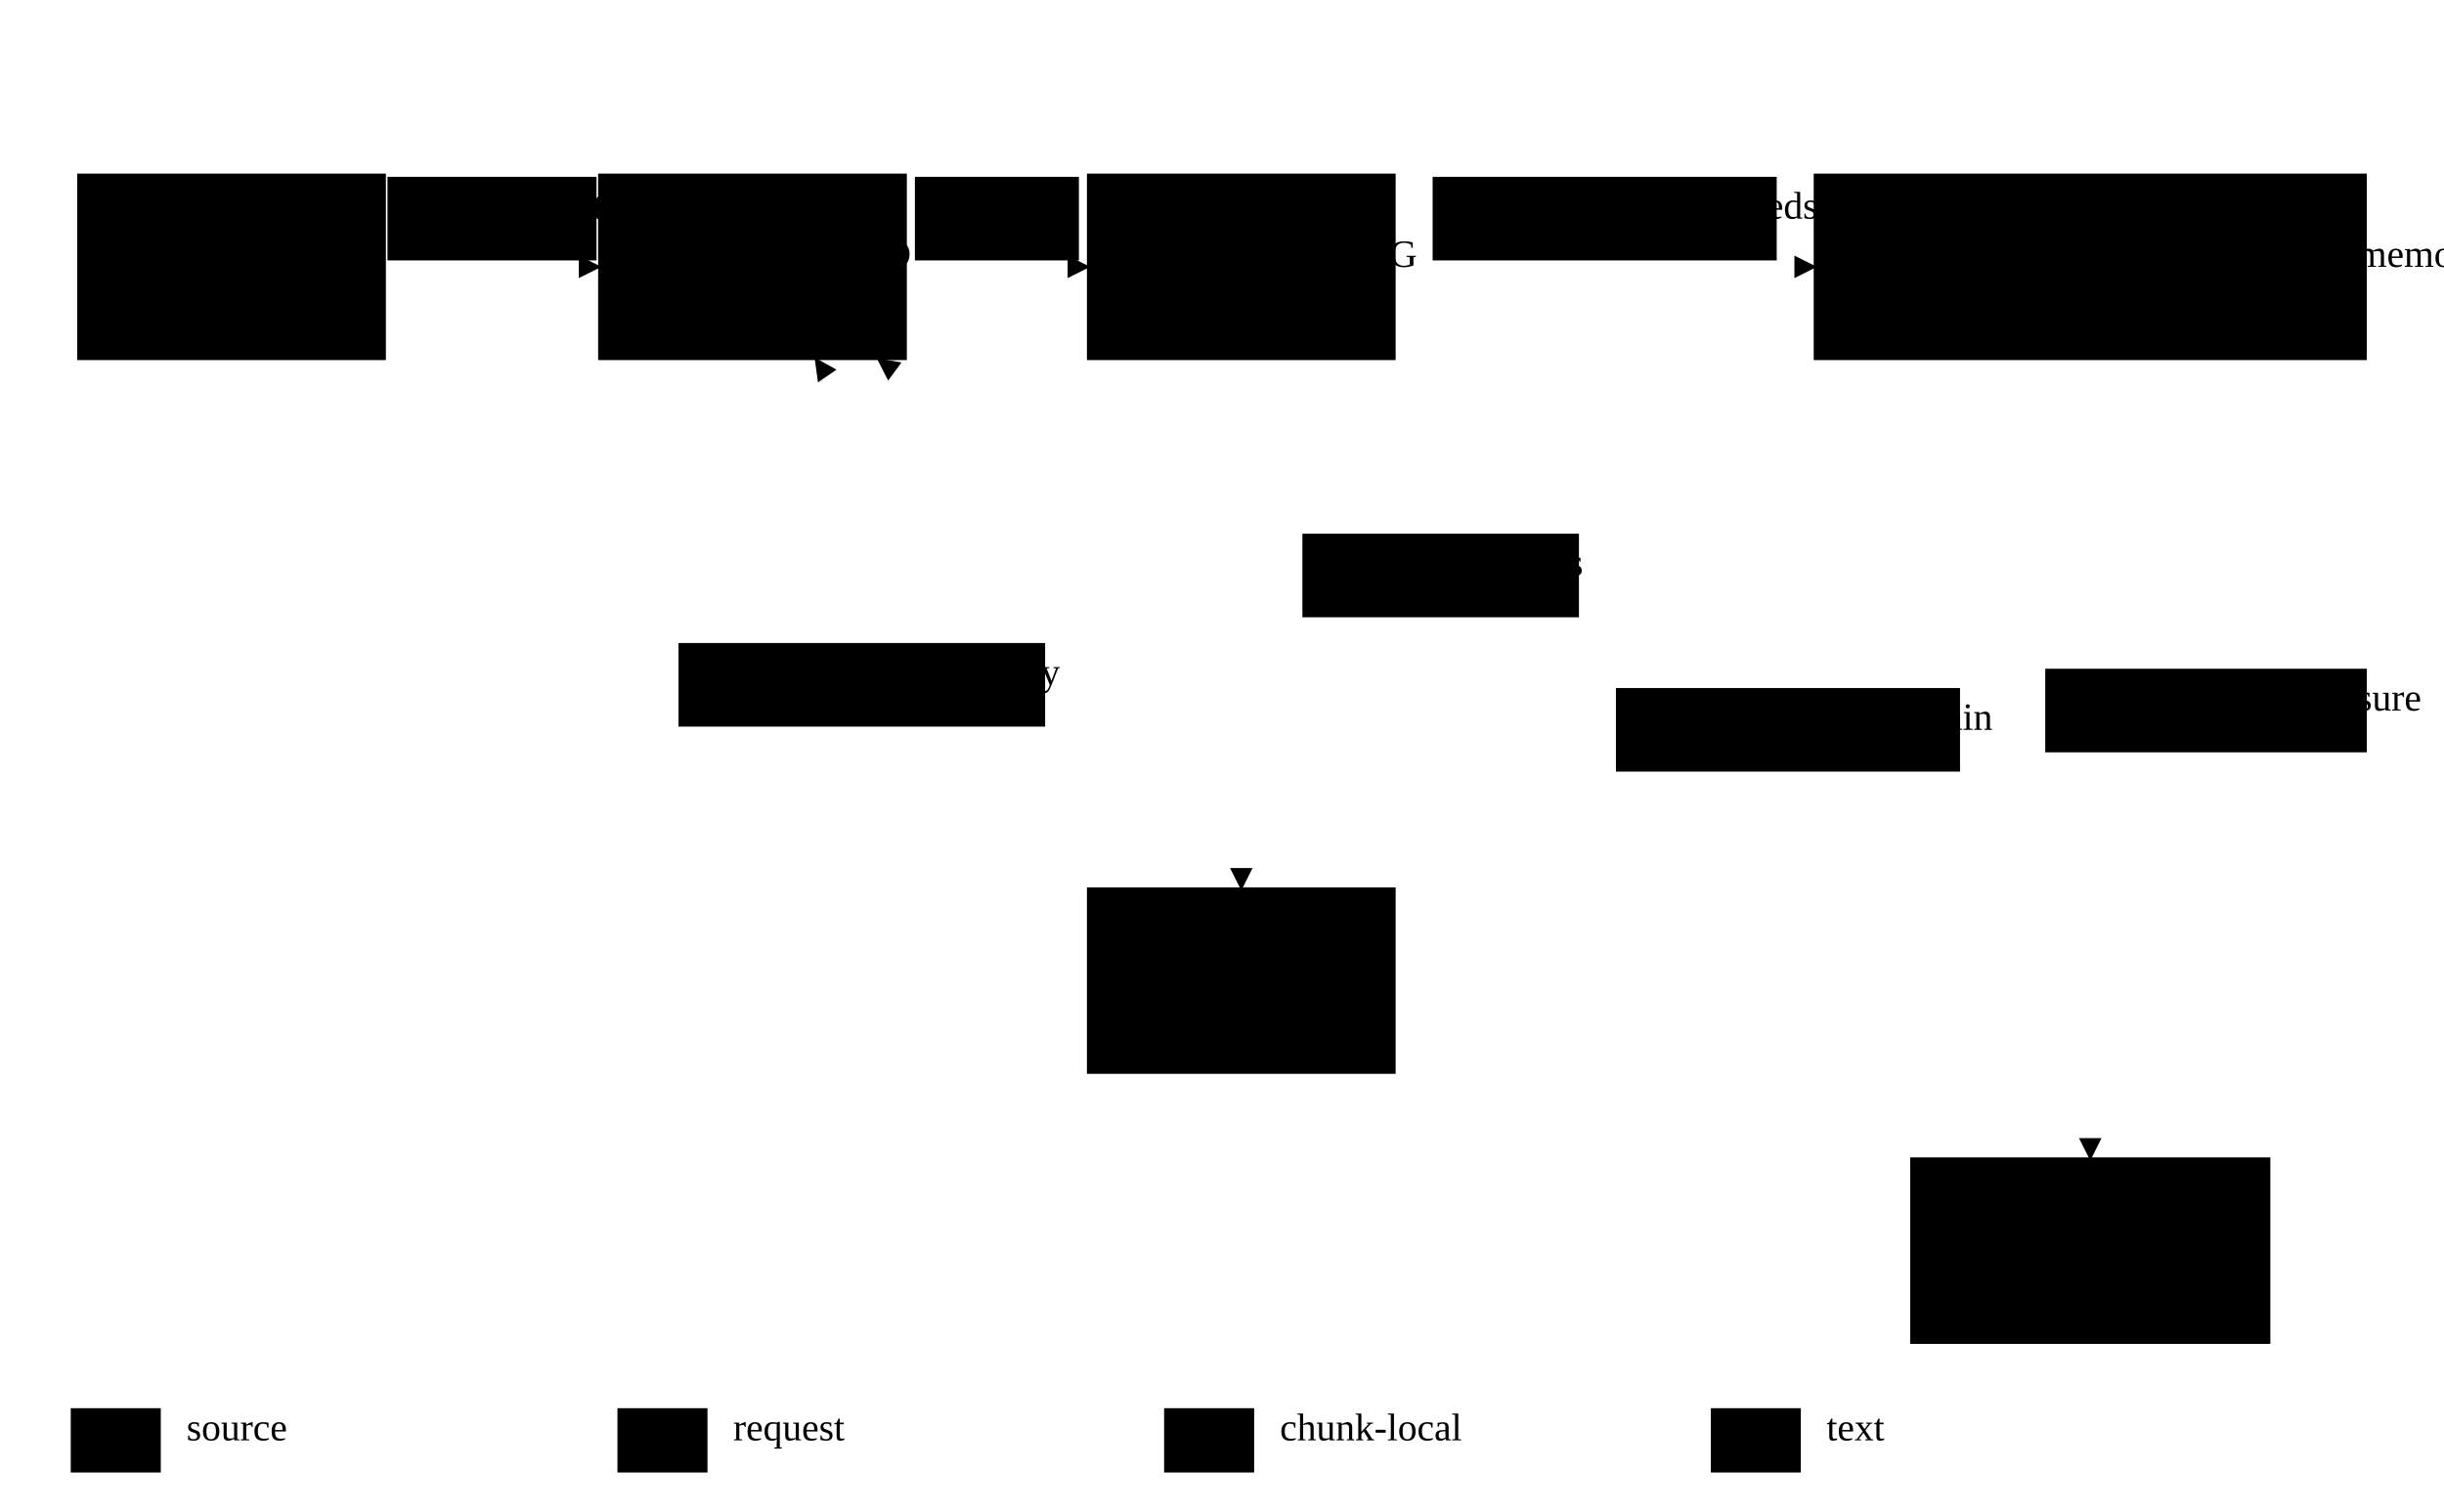
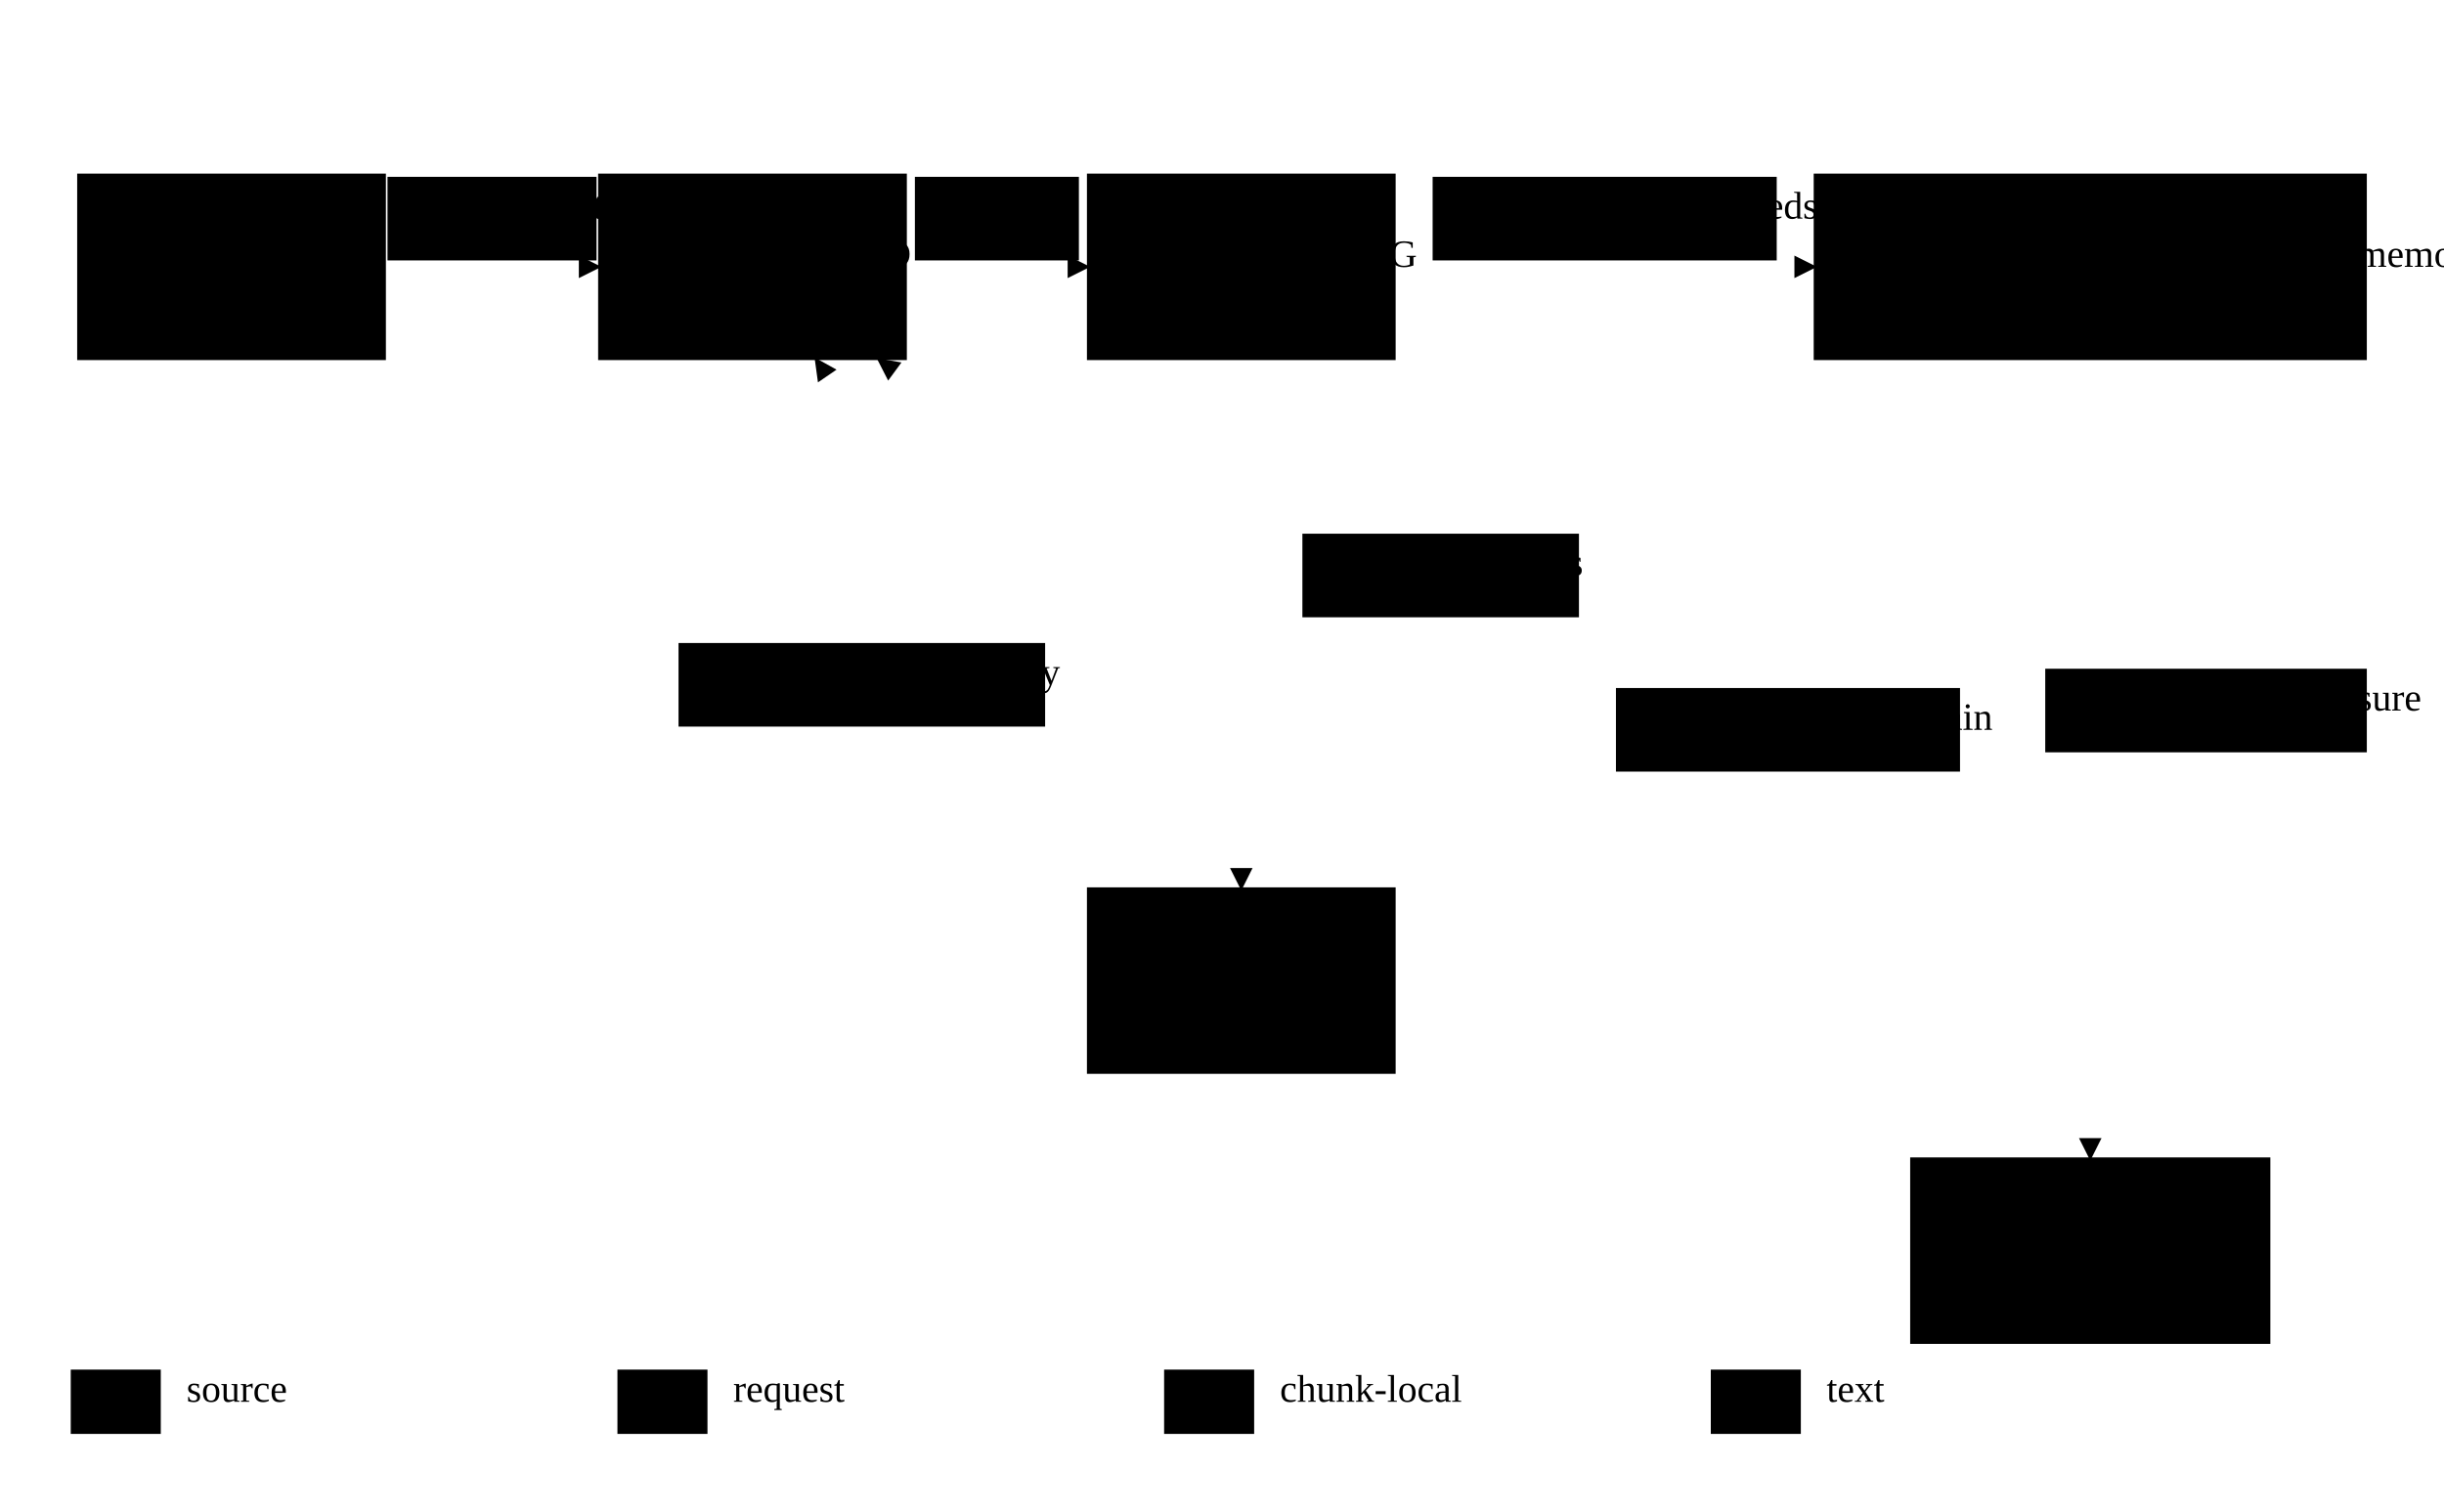
<svg xmlns="http://www.w3.org/2000/svg" aria-labelledby="system-memory-chunk-lifecycle-title system-memory-chunk-lifecycle-desc" class="zi-figure" role="img" viewBox="0 0 760 470">
  <defs>
    <marker id="system-memory-chunk-lifecycle-arrowhead" markerHeight="7" markerWidth="7" orient="auto-start-reverse" refX="6" refY="3.5" viewBox="0 0 7 7">
      <path class="zi-arrowhead" d="M 0 0 L 7 3.5 L 0 7 z" />
    </marker>
  </defs>
  <g aria-label="source" class="zi-role-source" data-non-color-cue="source label + neutral single border" data-semantic-role="source" id="system-memory-chunk-lifecycle-new">
    <rect height="58" width="96" x="24" y="54" />
    <text x="72.0" y="83.0">NEW</text>
  </g>
  <g aria-label="request" class="zi-role-request" data-non-color-cue="request label + double border" data-semantic-role="request" id="system-memory-chunk-lifecycle-queued">
    <rect height="58" width="96" x="186" y="54" />
    <rect class="zi-request-inner" height="50" width="88" x="190" y="58" />
    <text x="234.0" y="83.0">QUEUED</text>
  </g>
  <g aria-label="source" class="zi-role-source" data-non-color-cue="source label + neutral single border" data-semantic-role="source" id="system-memory-chunk-lifecycle-loading">
    <rect height="58" width="96" x="338" y="54" />
    <text x="386.0" y="83.0">LOADING</text>
  </g>
  <g aria-label="chunk-local" class="zi-role-chunk-local" data-non-color-cue="chunk-local label + dashed border" data-semantic-role="chunk-local" id="system-memory-chunk-lifecycle-ready">
    <rect height="58" width="172" x="564" y="54" />
    <text x="650.0" y="83.0">READY: system memory</text>
  </g>
  <g aria-label="source" class="zi-role-source" data-non-color-cue="source label + neutral single border" data-semantic-role="source" id="system-memory-chunk-lifecycle-failed">
    <rect height="58" width="96" x="338" y="276" />
    <text x="386.0" y="305.0">FAILED</text>
  </g>
  <g aria-label="source" class="zi-role-source" data-non-color-cue="source label + neutral single border" data-semantic-role="source" id="system-memory-chunk-lifecycle-evicted">
    <rect height="58" width="112" x="594" y="360" />
    <text x="650.0" y="389.0">EVICTED</text>
  </g>
  <g aria-label="text" class="zi-role-text" data-non-color-cue="text label" data-semantic-role="text" id="system-memory-chunk-lifecycle-request-new">
    <line class="zi-arrow-line" marker-end="url(#system-memory-chunk-lifecycle-arrowhead)" x1="120.0" x2="186.0" y1="83.0" y2="83.0" />
    <rect height="26" width="65" x="120.5" y="55.0" />
    <text x="153.0" y="68.0">request</text>
  </g>
  <g aria-label="text" class="zi-role-text" data-non-color-cue="text label" data-semantic-role="text" id="system-memory-chunk-lifecycle-drain-queue">
    <line class="zi-arrow-line" marker-end="url(#system-memory-chunk-lifecycle-arrowhead)" x1="282.0" x2="338.0" y1="83.0" y2="83.0" />
    <rect height="26" width="51" x="284.5" y="55.0" />
    <text x="310.0" y="68.0">drain</text>
  </g>
  <g aria-label="text" class="zi-role-text" data-non-color-cue="text label" data-semantic-role="text" id="system-memory-chunk-lifecycle-read-succeeds">
    <line class="zi-arrow-line" marker-end="url(#system-memory-chunk-lifecycle-arrowhead)" x1="434.0" x2="564.0" y1="83.0" y2="83.0" />
    <rect height="26" width="107" x="445.5" y="55.0" />
    <text x="499.0" y="68.0">read succeeds</text>
  </g>
  <g aria-label="text" class="zi-role-text" data-non-color-cue="text label" data-semantic-role="text" id="system-memory-chunk-lifecycle-read-fails">
    <line class="zi-arrow-line" marker-end="url(#system-memory-chunk-lifecycle-arrowhead)" x1="386.0" x2="386.0" y1="112.0" y2="276.0" />
    <rect height="26" width="86" x="405.0" y="166.0" />
    <text x="448.0" y="179.0">read fails</text>
  </g>
  <g aria-label="text" class="zi-role-text" data-non-color-cue="text label" data-semantic-role="text" id="system-memory-chunk-lifecycle-retry-failed">
    <line class="zi-arrow-line" marker-end="url(#system-memory-chunk-lifecycle-arrowhead)" x1="366.144" x2="253.856" y1="276.0" y2="112.0" />
    <rect height="26" width="114" x="211.0" y="200.0" />
    <text x="268.0" y="213.0">explicit retry</text>
  </g>
  <g aria-label="text" class="zi-role-text" data-non-color-cue="text label" data-semantic-role="text" id="system-memory-chunk-lifecycle-evict-ready">
    <line class="zi-arrow-line" marker-end="url(#system-memory-chunk-lifecycle-arrowhead)" x1="650.0" x2="650.0" y1="112.0" y2="360.0" />
    <rect height="26" width="100" x="636.0" y="208.0" />
    <text x="686.0" y="221.0">LRU pressure</text>
  </g>
  <g aria-label="text" class="zi-role-text" data-non-color-cue="text label" data-semantic-role="text" id="system-memory-chunk-lifecycle-reload-evicted">
    <line class="zi-arrow-line" marker-end="url(#system-memory-chunk-lifecycle-arrowhead)" x1="610.575" x2="273.425" y1="360.0" y2="112.0" />
    <rect height="26" width="107" x="502.5" y="214.0" />
    <text x="556.0" y="227.0">request again</text>
  </g>
  <g aria-label="Visible semantic role legend" class="zi-legend" id="system-memory-chunk-lifecycle-legend">
    <g aria-label="source" class="zi-role-source" data-non-color-cue="source label + neutral single border" data-semantic-role="source" id="system-memory-chunk-lifecycle-legend-source">
-       <rect class="zi-cue-swatch" height="20" width="28" x="22" y="438" />
-       <text aria-label="source" class="zi-role-label" data-non-color-cue="source label + neutral single border" data-semantic-role="source" x="58" y="448">source</text>
+       <rect class="zi-cue-swatch" height="20" width="28" x="22" y="426" />
+       <text aria-label="source" class="zi-role-label" data-non-color-cue="source label + neutral single border" data-semantic-role="source" x="58" y="436">source</text>
    </g>
    <g aria-label="request" class="zi-role-request" data-non-color-cue="request label + double border" data-semantic-role="request" id="system-memory-chunk-lifecycle-legend-request">
-       <rect class="zi-cue-swatch" height="20" width="28" x="192" y="438" />
-       <rect class="zi-request-inner" height="14" width="22" x="195" y="441" />
-       <text aria-label="request" class="zi-role-label" data-non-color-cue="request label + double border" data-semantic-role="request" x="228" y="448">request</text>
+       <rect class="zi-cue-swatch" height="20" width="28" x="192" y="426" />
+       <rect class="zi-request-inner" height="14" width="22" x="195" y="429" />
+       <text aria-label="request" class="zi-role-label" data-non-color-cue="request label + double border" data-semantic-role="request" x="228" y="436">request</text>
    </g>
    <g aria-label="chunk-local" class="zi-role-chunk-local" data-non-color-cue="chunk-local label + dashed border" data-semantic-role="chunk-local" id="system-memory-chunk-lifecycle-legend-chunk-local">
-       <rect class="zi-cue-swatch" height="20" width="28" x="362" y="438" />
-       <text aria-label="chunk-local" class="zi-role-label" data-non-color-cue="chunk-local label + dashed border" data-semantic-role="chunk-local" x="398" y="448">chunk-local</text>
+       <rect class="zi-cue-swatch" height="20" width="28" x="362" y="426" />
+       <text aria-label="chunk-local" class="zi-role-label" data-non-color-cue="chunk-local label + dashed border" data-semantic-role="chunk-local" x="398" y="436">chunk-local</text>
    </g>
    <g aria-label="text" class="zi-role-text" data-non-color-cue="text label" data-semantic-role="text" id="system-memory-chunk-lifecycle-legend-text">
-       <rect class="zi-cue-swatch" height="20" width="28" x="532" y="438" />
-       <text aria-label="text" class="zi-role-label" data-non-color-cue="text label" data-semantic-role="text" x="568" y="448">text</text>
+       <rect class="zi-cue-swatch" height="20" width="28" x="532" y="426" />
+       <text aria-label="text" class="zi-role-label" data-non-color-cue="text label" data-semantic-role="text" x="568" y="436">text</text>
    </g>
  </g>
</svg>
